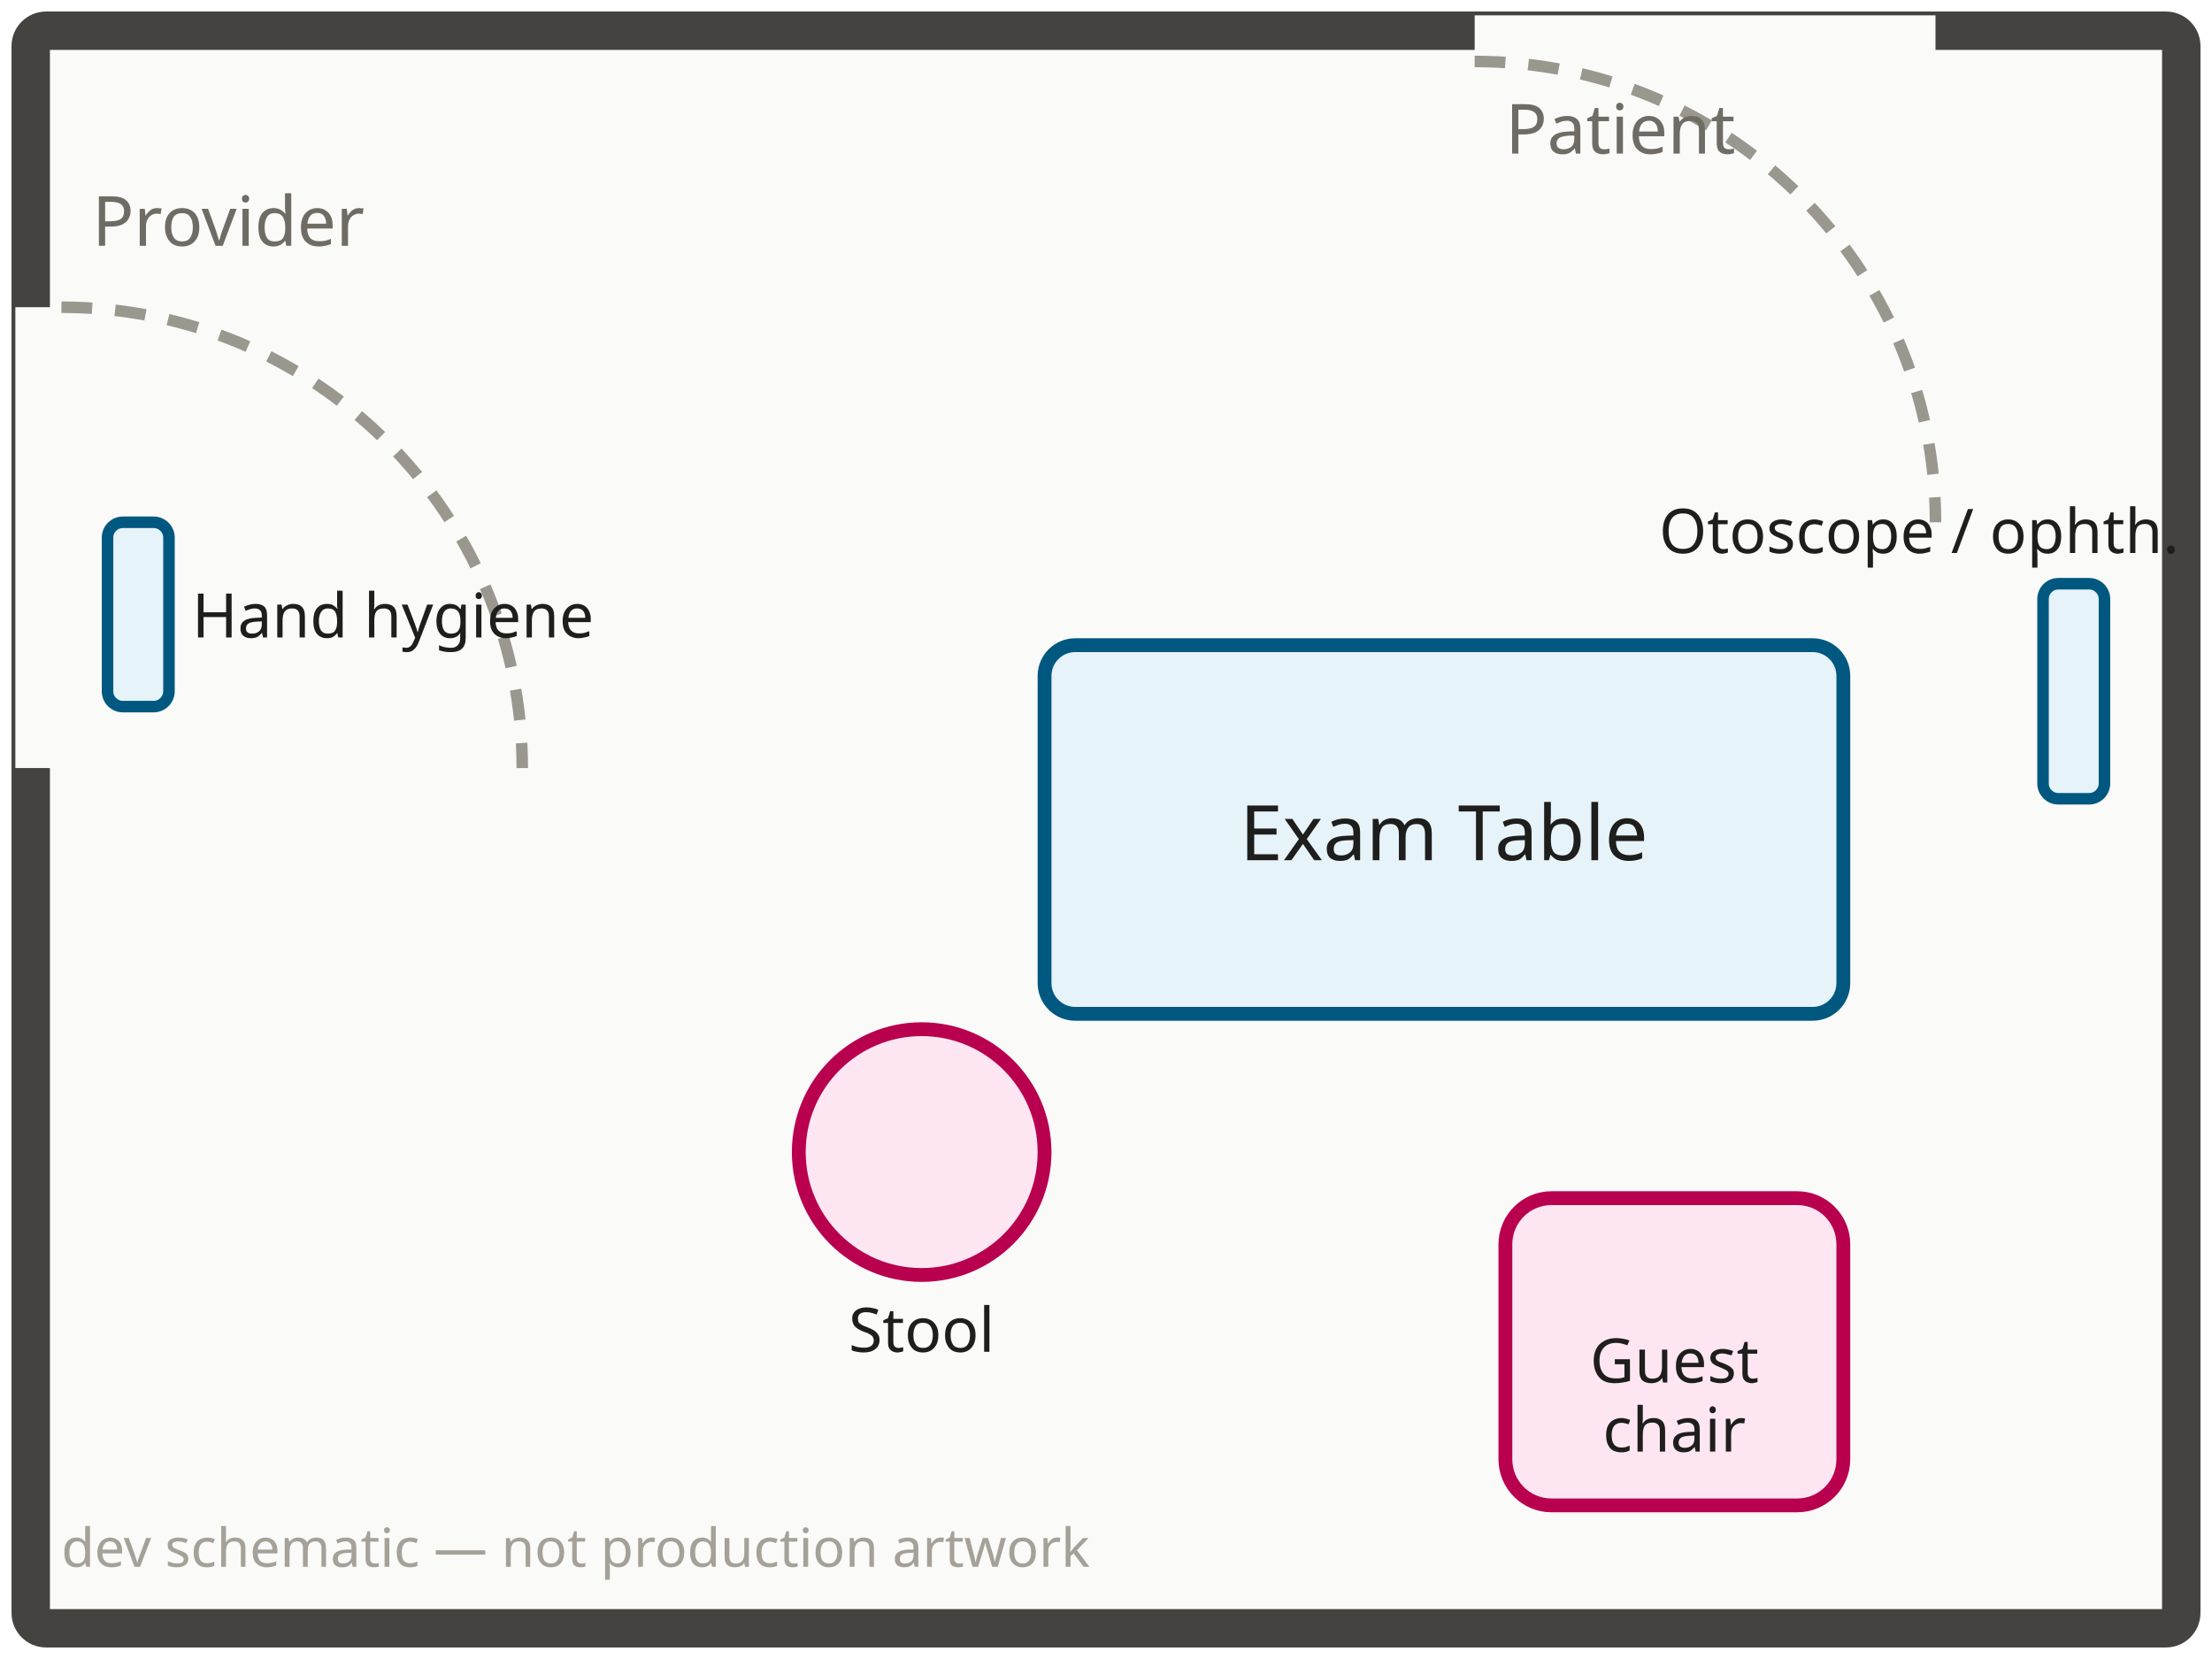
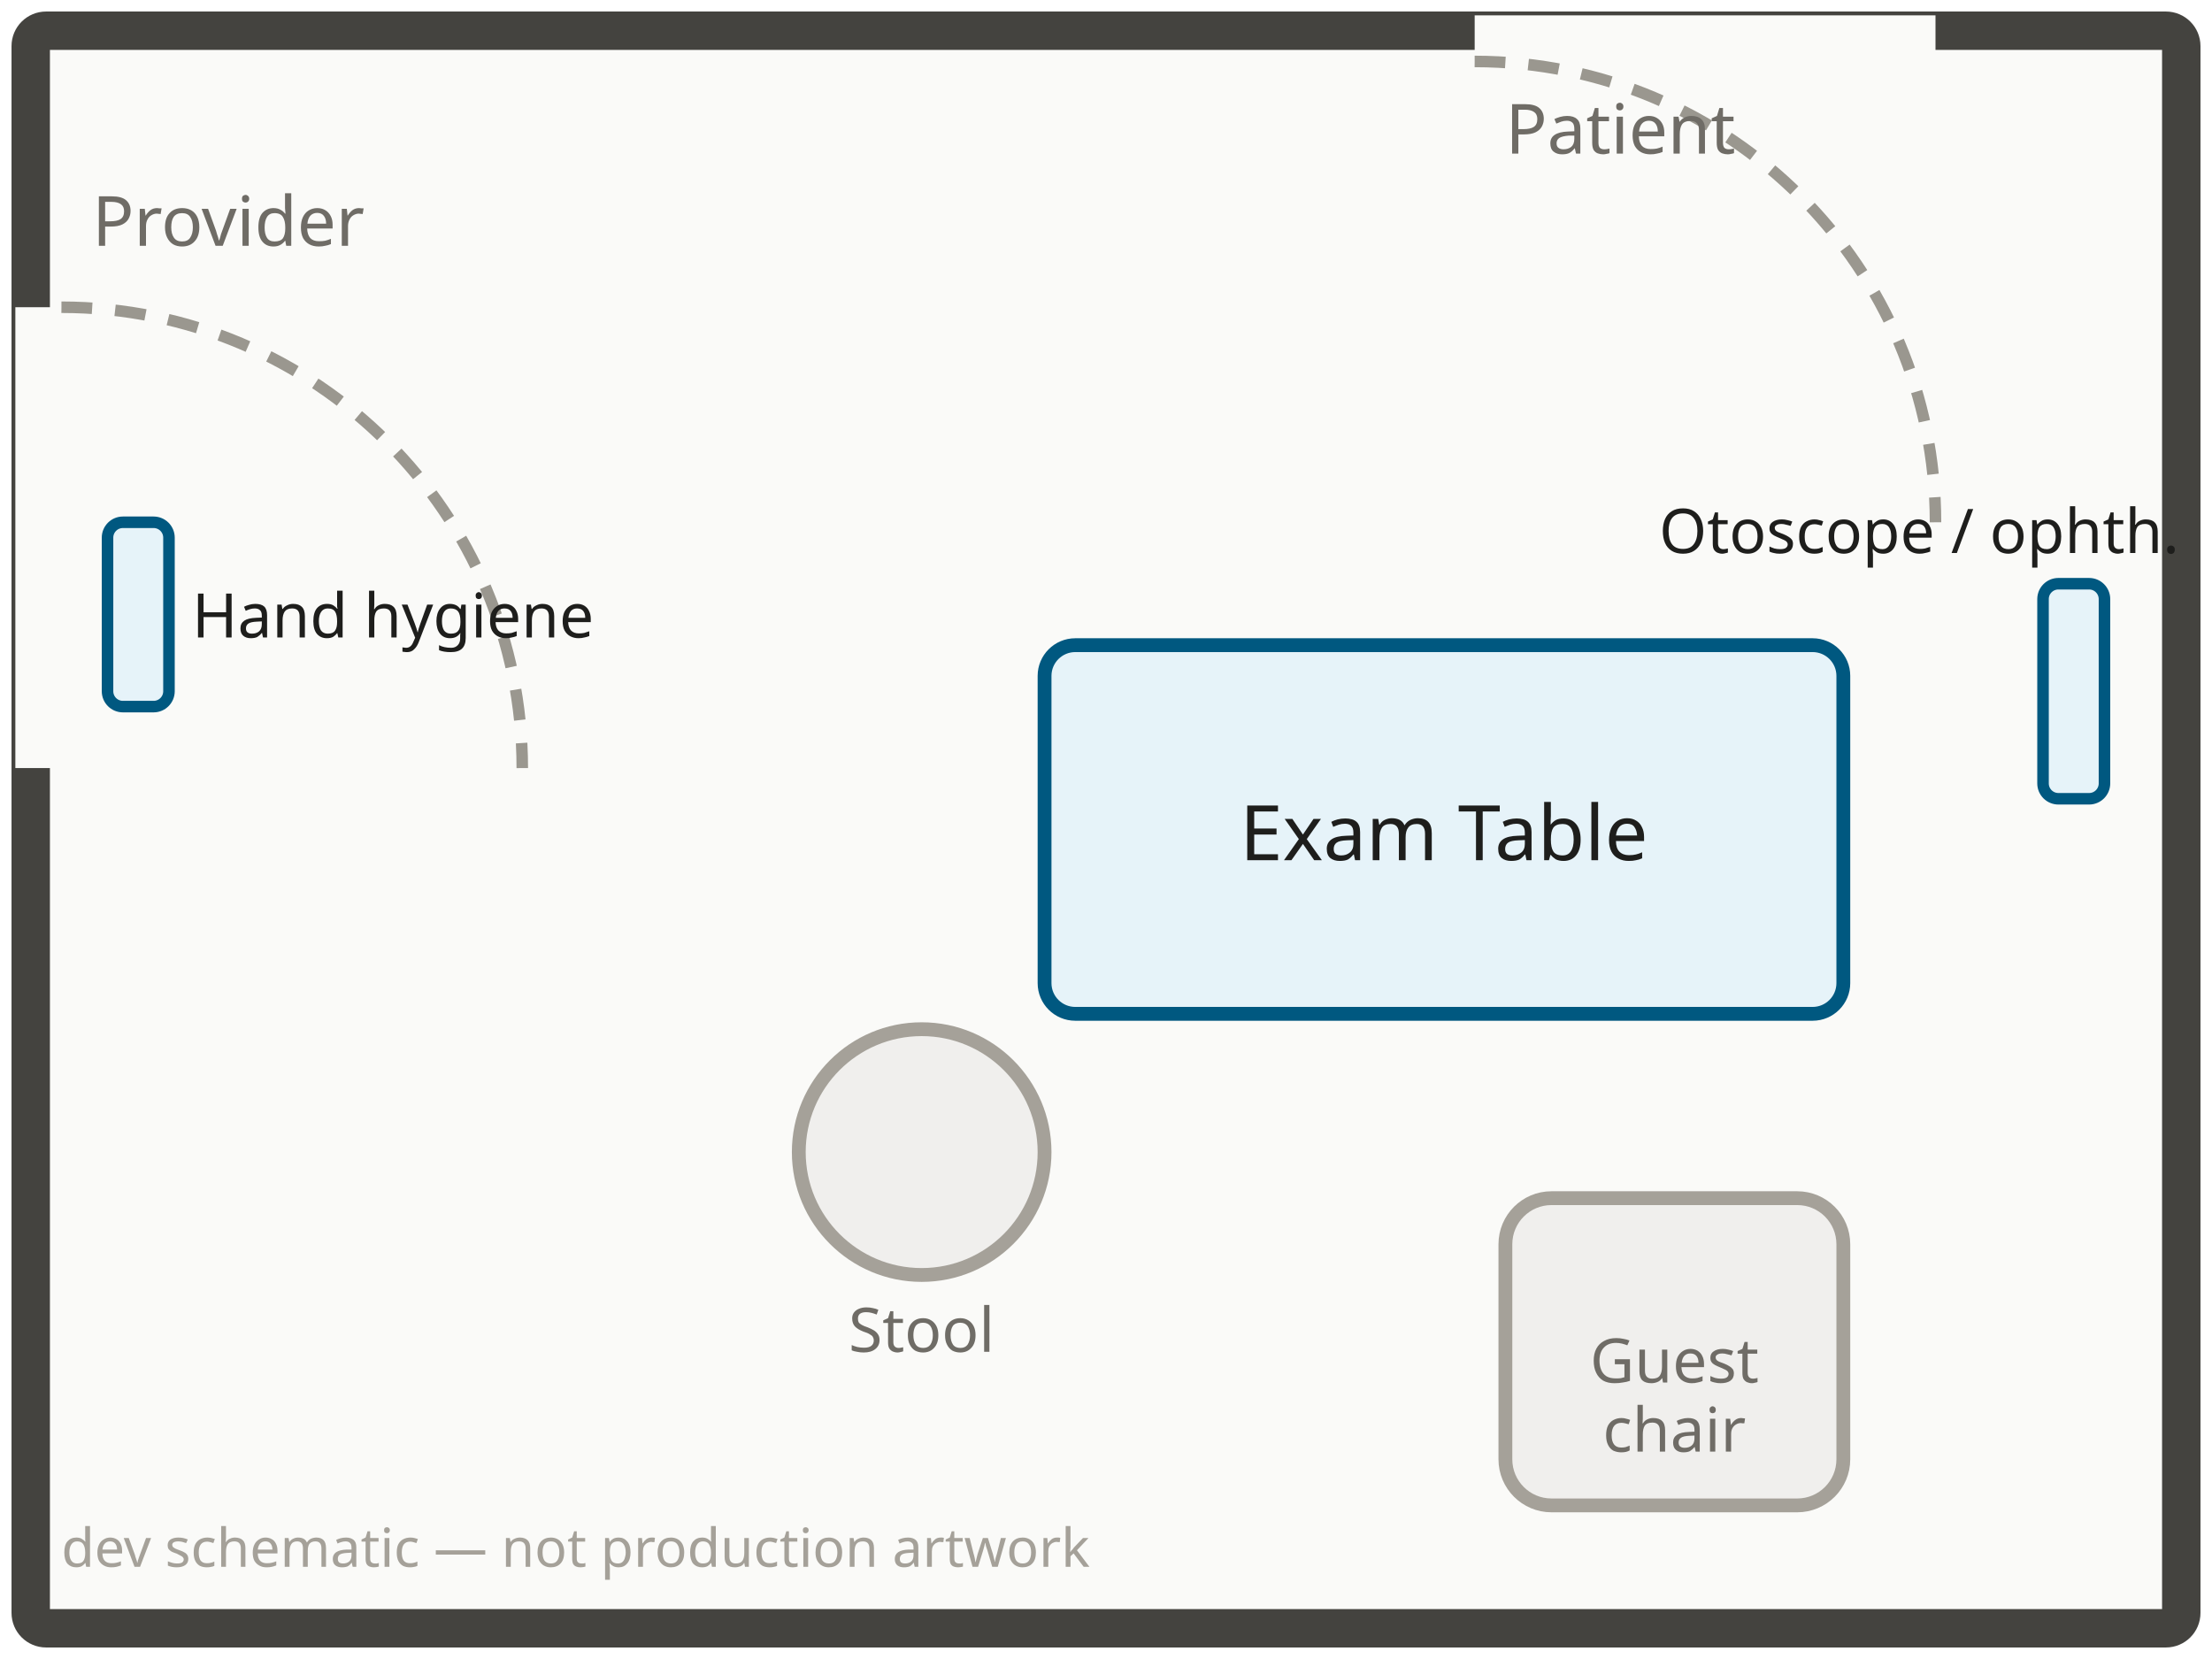
<svg xmlns="http://www.w3.org/2000/svg" viewBox="0 0 144 108" font-family="sans-serif">
  <rect x="2" y="2" width="140" height="104" rx="1" fill="#fafaf8" stroke="#44433f" stroke-width="2.5" />
  <rect x="1" y="20" width="4" height="30" fill="#fafaf8" />
  <path d="M 4 20 A 30 30 0 0 1 34 50" fill="none" stroke="#9a978f" stroke-width="0.75" stroke-dasharray="2,1.5" />
  <text x="6" y="16" font-size="4.5" fill="#6f6c66">Provider</text>
  <rect x="96" y="1" width="30" height="4" fill="#fafaf8" />
  <path d="M 96 4 A 30 30 0 0 1 126 34" fill="none" stroke="#9a978f" stroke-width="0.75" stroke-dasharray="2,1.5" />
  <text x="98" y="10" font-size="4.5" fill="#6f6c66">Patient</text>
  <g class="hotspot" data-taxonomy-id="SHR-EQUIP-HANDHYG-01" tabindex="0" role="button" aria-label="Hand Hygiene Dispenser, Wall-Mounted">
    <rect x="7" y="34" width="4" height="12" rx="1" fill="#e6f3f9" stroke="#005880" stroke-width="0.75" />
    <text x="12.5" y="41.5" font-size="4" fill="#1e1e1c">Hand hygiene</text>
  </g>
  <g class="hotspot" data-taxonomy-id="SHR-EQUIP-OTOSCOPE-01" tabindex="0" role="button" aria-label="Otoscope / Ophthalmoscope Wall Set">
    <rect x="133" y="38" width="4" height="14" rx="1" fill="#e6f3f9" stroke="#005880" stroke-width="0.75" />
    <text x="108" y="36" font-size="4" fill="#1e1e1c">Otoscope / ophth.</text>
  </g>
  <g class="hotspot" data-taxonomy-id="SHR-EQUIP-EXAMTABLE-01" tabindex="0" role="button" aria-label="Exam Table, Power">
    <rect x="68" y="42" width="52" height="24" rx="2" fill="#e6f3f9" stroke="#005880" stroke-width="0.9" />
    <text x="94" y="56" font-size="5" fill="#1e1e1c" text-anchor="middle">Exam Table</text>
  </g>
-   <g class="hotspot" data-taxonomy-id="SHR-FURN-STOOL-01" tabindex="0" role="button" aria-label="Provider Stool, Height-Adjustable">
-     <circle cx="60" cy="75" r="8" fill="#fde6f2" stroke="#b8004f" stroke-width="0.9" />
-     <text x="60" y="88" font-size="4" fill="#1e1e1c" text-anchor="middle">Stool</text>
+   <g>
+     <circle cx="60" cy="75" r="8" fill="#f0efed" stroke="#a5a199" stroke-width="0.9" />
+     <text x="60" y="88" font-size="4" fill="#6f6c66" text-anchor="middle">Stool</text>
  </g>
-   <g class="hotspot" data-taxonomy-id="SHR-FURN-EXAMCHAIR-01" tabindex="0" role="button" aria-label="Exam Room Guest Chair">
-     <rect x="98" y="78" width="22" height="20" rx="3" fill="#fde6f2" stroke="#b8004f" stroke-width="0.9" />
-     <text x="109" y="90" font-size="4" fill="#1e1e1c" text-anchor="middle">Guest</text>
-     <text x="109" y="94.5" font-size="4" fill="#1e1e1c" text-anchor="middle">chair</text>
+   <g>
+     <rect x="98" y="78" width="22" height="20" rx="3" fill="#f0efed" stroke="#a5a199" stroke-width="0.9" />
+     <text x="109" y="90" font-size="4" fill="#6f6c66" text-anchor="middle">Guest</text>
+     <text x="109" y="94.5" font-size="4" fill="#6f6c66" text-anchor="middle">chair</text>
  </g>
  <text x="4" y="102" font-size="3.5" fill="#a5a199">dev schematic — not production artwork</text>
</svg>
